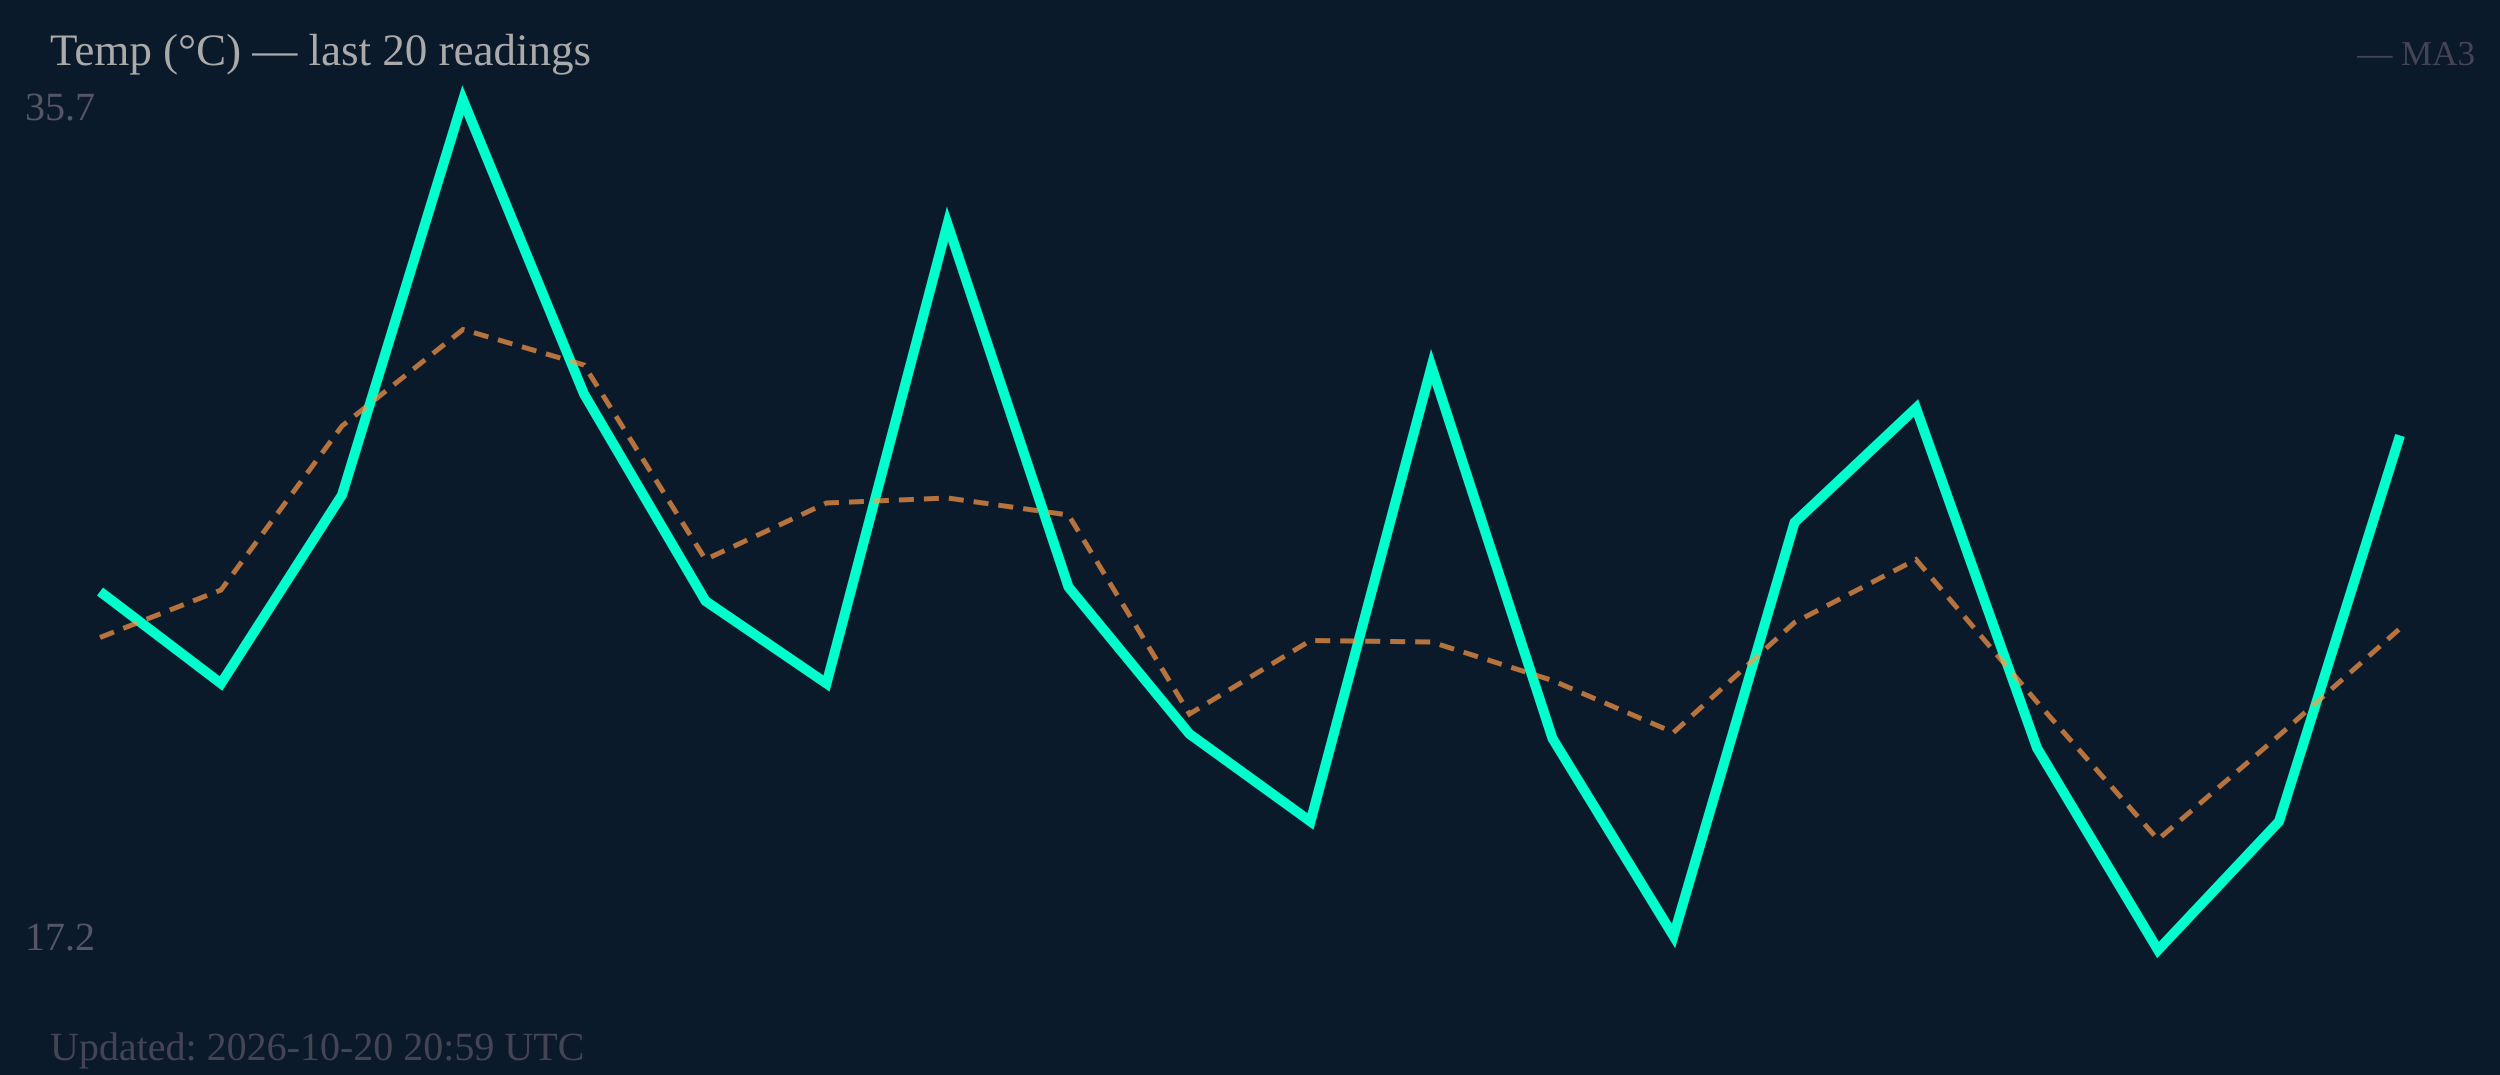
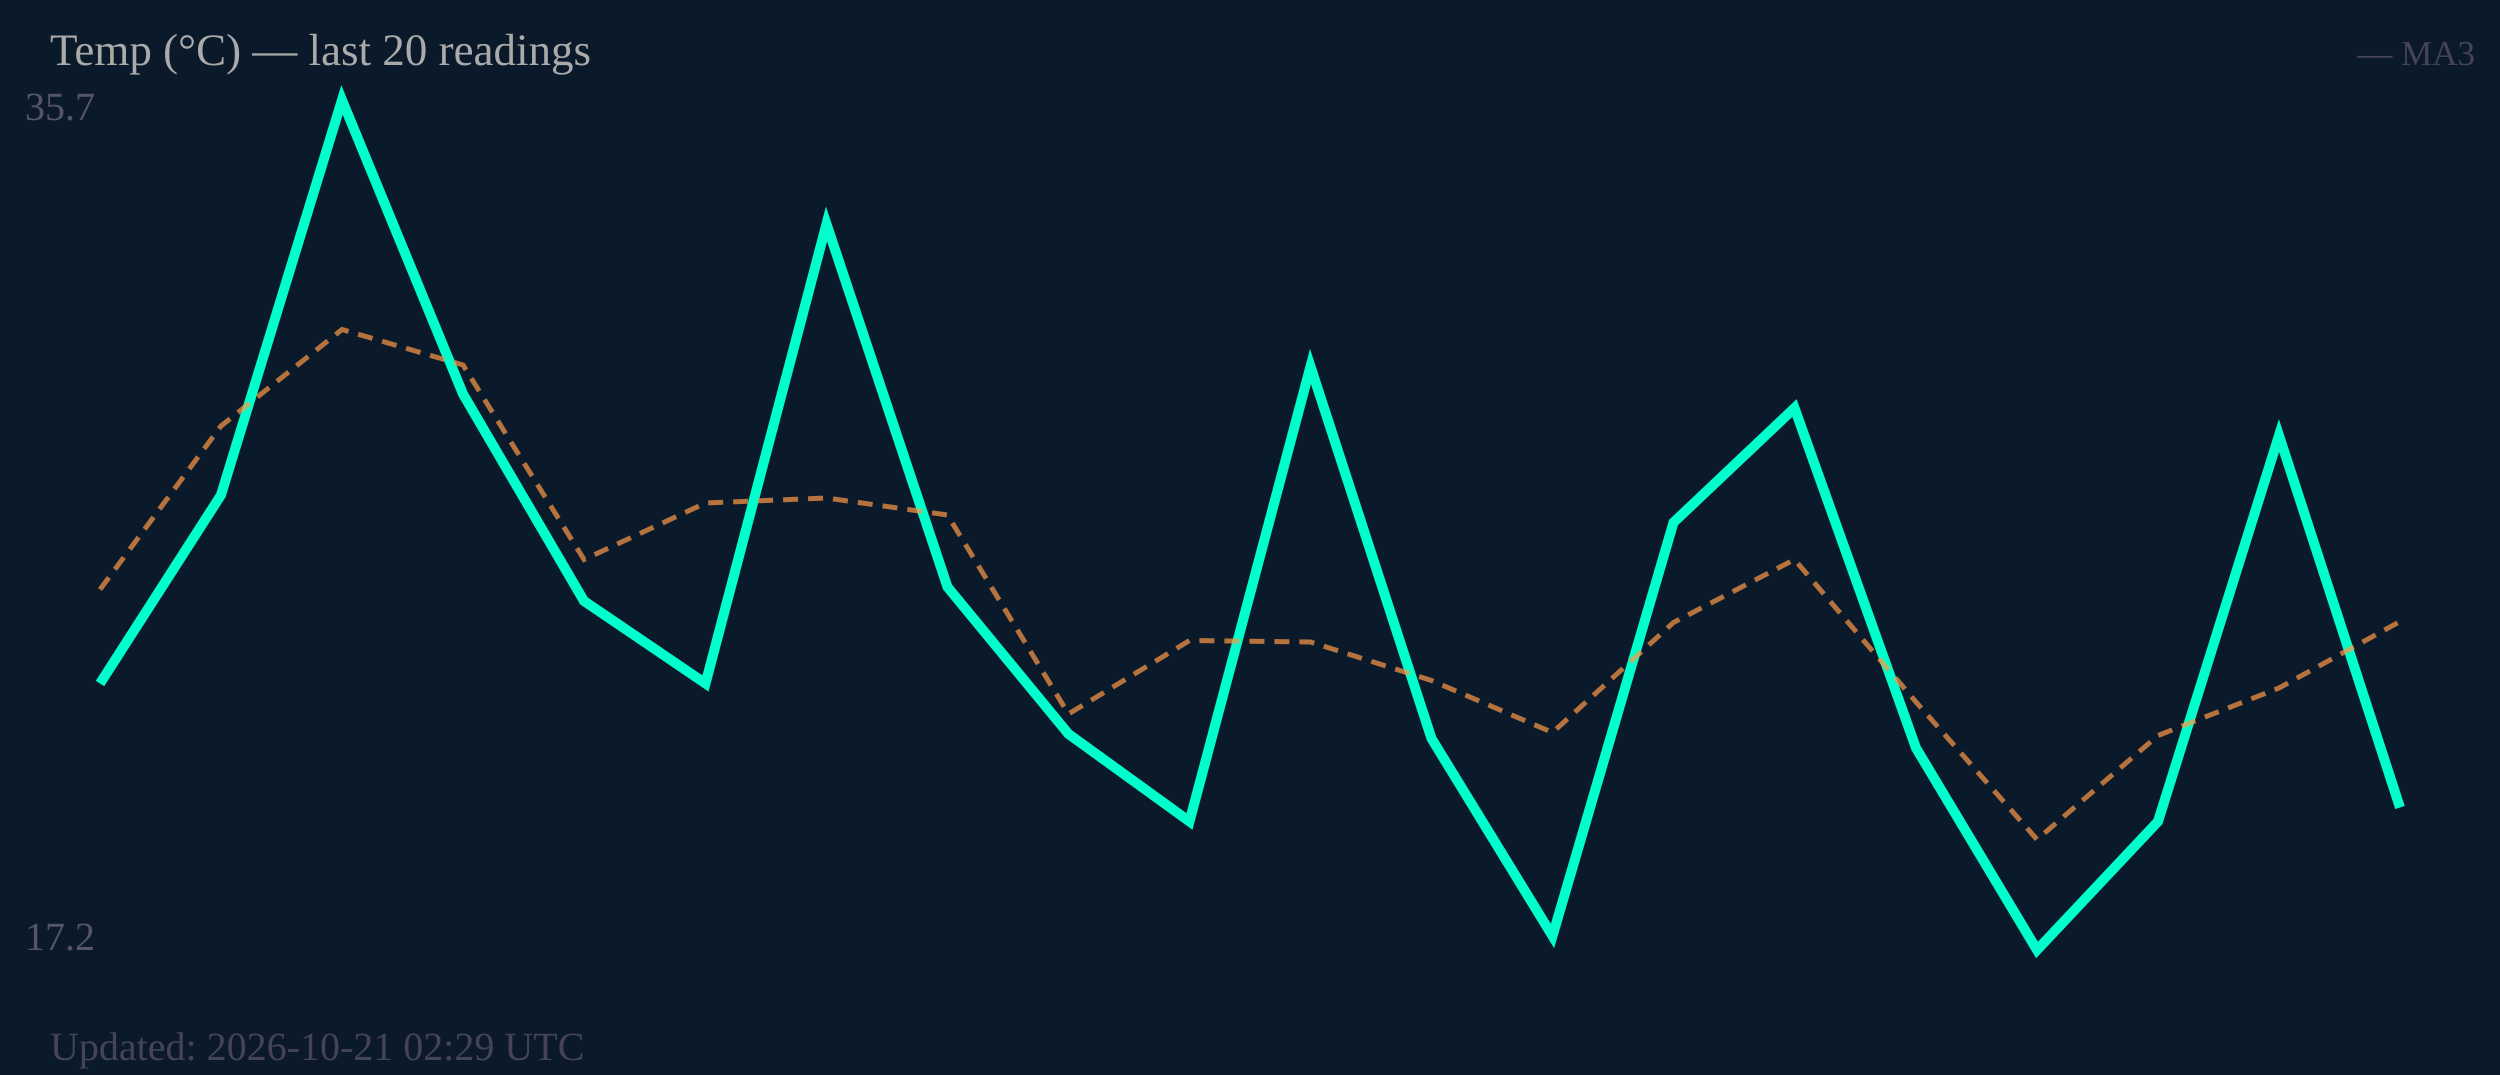
<svg xmlns="http://www.w3.org/2000/svg" width="500" height="215" viewBox="0 0 500 215">
  <rect width="500" height="215" fill="#0b1a2a" />
  <text x="5" y="24" font-size="8" fill="#556">35.7</text>
  <text x="5" y="190" font-size="8" fill="#556">17.2</text>
-   <polyline fill="none" stroke="#00ffcc" stroke-width="2" points="20.0,118.3 44.2,136.7 68.4,99.0 92.6,20.0 116.8,78.8 141.1,120.2 165.3,136.7 189.5,44.8 213.7,117.4 237.9,146.8 262.1,164.3 286.3,73.3 310.5,147.7 334.7,187.2 358.9,104.5 383.2,81.6 407.4,149.6 431.6,190.0 455.8,164.3 480.0,87.1" />
-   <polyline fill="none" stroke="#ff9944" stroke-width="1" stroke-dasharray="3,2" opacity="0.7" points="20.0,127.5 44.2,118.0 68.4,85.2 92.6,65.9 116.8,73.0 141.1,111.9 165.3,100.6 189.5,99.6 213.7,103.0 237.9,142.8 262.1,128.1 286.3,128.4 310.5,136.1 334.7,146.5 358.9,124.5 383.2,111.9 407.4,140.4 431.6,167.9 455.8,147.1 480.0,125.7" />
+   <polyline fill="none" stroke="#00ffcc" stroke-width="2" points="20.0,136.7 44.2,99.0 68.4,20.0 92.6,78.8 116.8,120.2 141.1,136.7 165.3,44.8 189.5,117.4 213.7,146.8 237.9,164.3 262.1,73.3 286.3,147.7 310.5,187.2 334.7,104.5 358.9,81.6 383.2,149.6 407.4,190.0 431.6,164.3 455.8,87.1 480.0,161.5" />
+   <polyline fill="none" stroke="#ff9944" stroke-width="1" stroke-dasharray="3,2" opacity="0.7" points="20.0,117.9 44.2,85.2 68.4,65.9 92.6,73.0 116.8,111.9 141.1,100.6 165.3,99.6 189.5,103.0 213.7,142.8 237.9,128.1 262.1,128.4 286.3,136.1 310.5,146.5 334.7,124.5 358.9,111.9 383.2,140.4 407.4,167.9 431.6,147.1 455.8,137.6 480.0,124.3" />
  <text x="10" y="13" font-size="9" fill="#aaa">Temp (°C) — last 20 readings</text>
  <text x="495" y="13" font-size="7" fill="#445" text-anchor="end">— MA3</text>
-   <text x="10" y="212" font-size="8" fill="#445">Updated: 2026-10-20 20:59 UTC</text>
+   <text x="10" y="212" font-size="8" fill="#445">Updated: 2026-10-21 02:29 UTC</text>
</svg>
